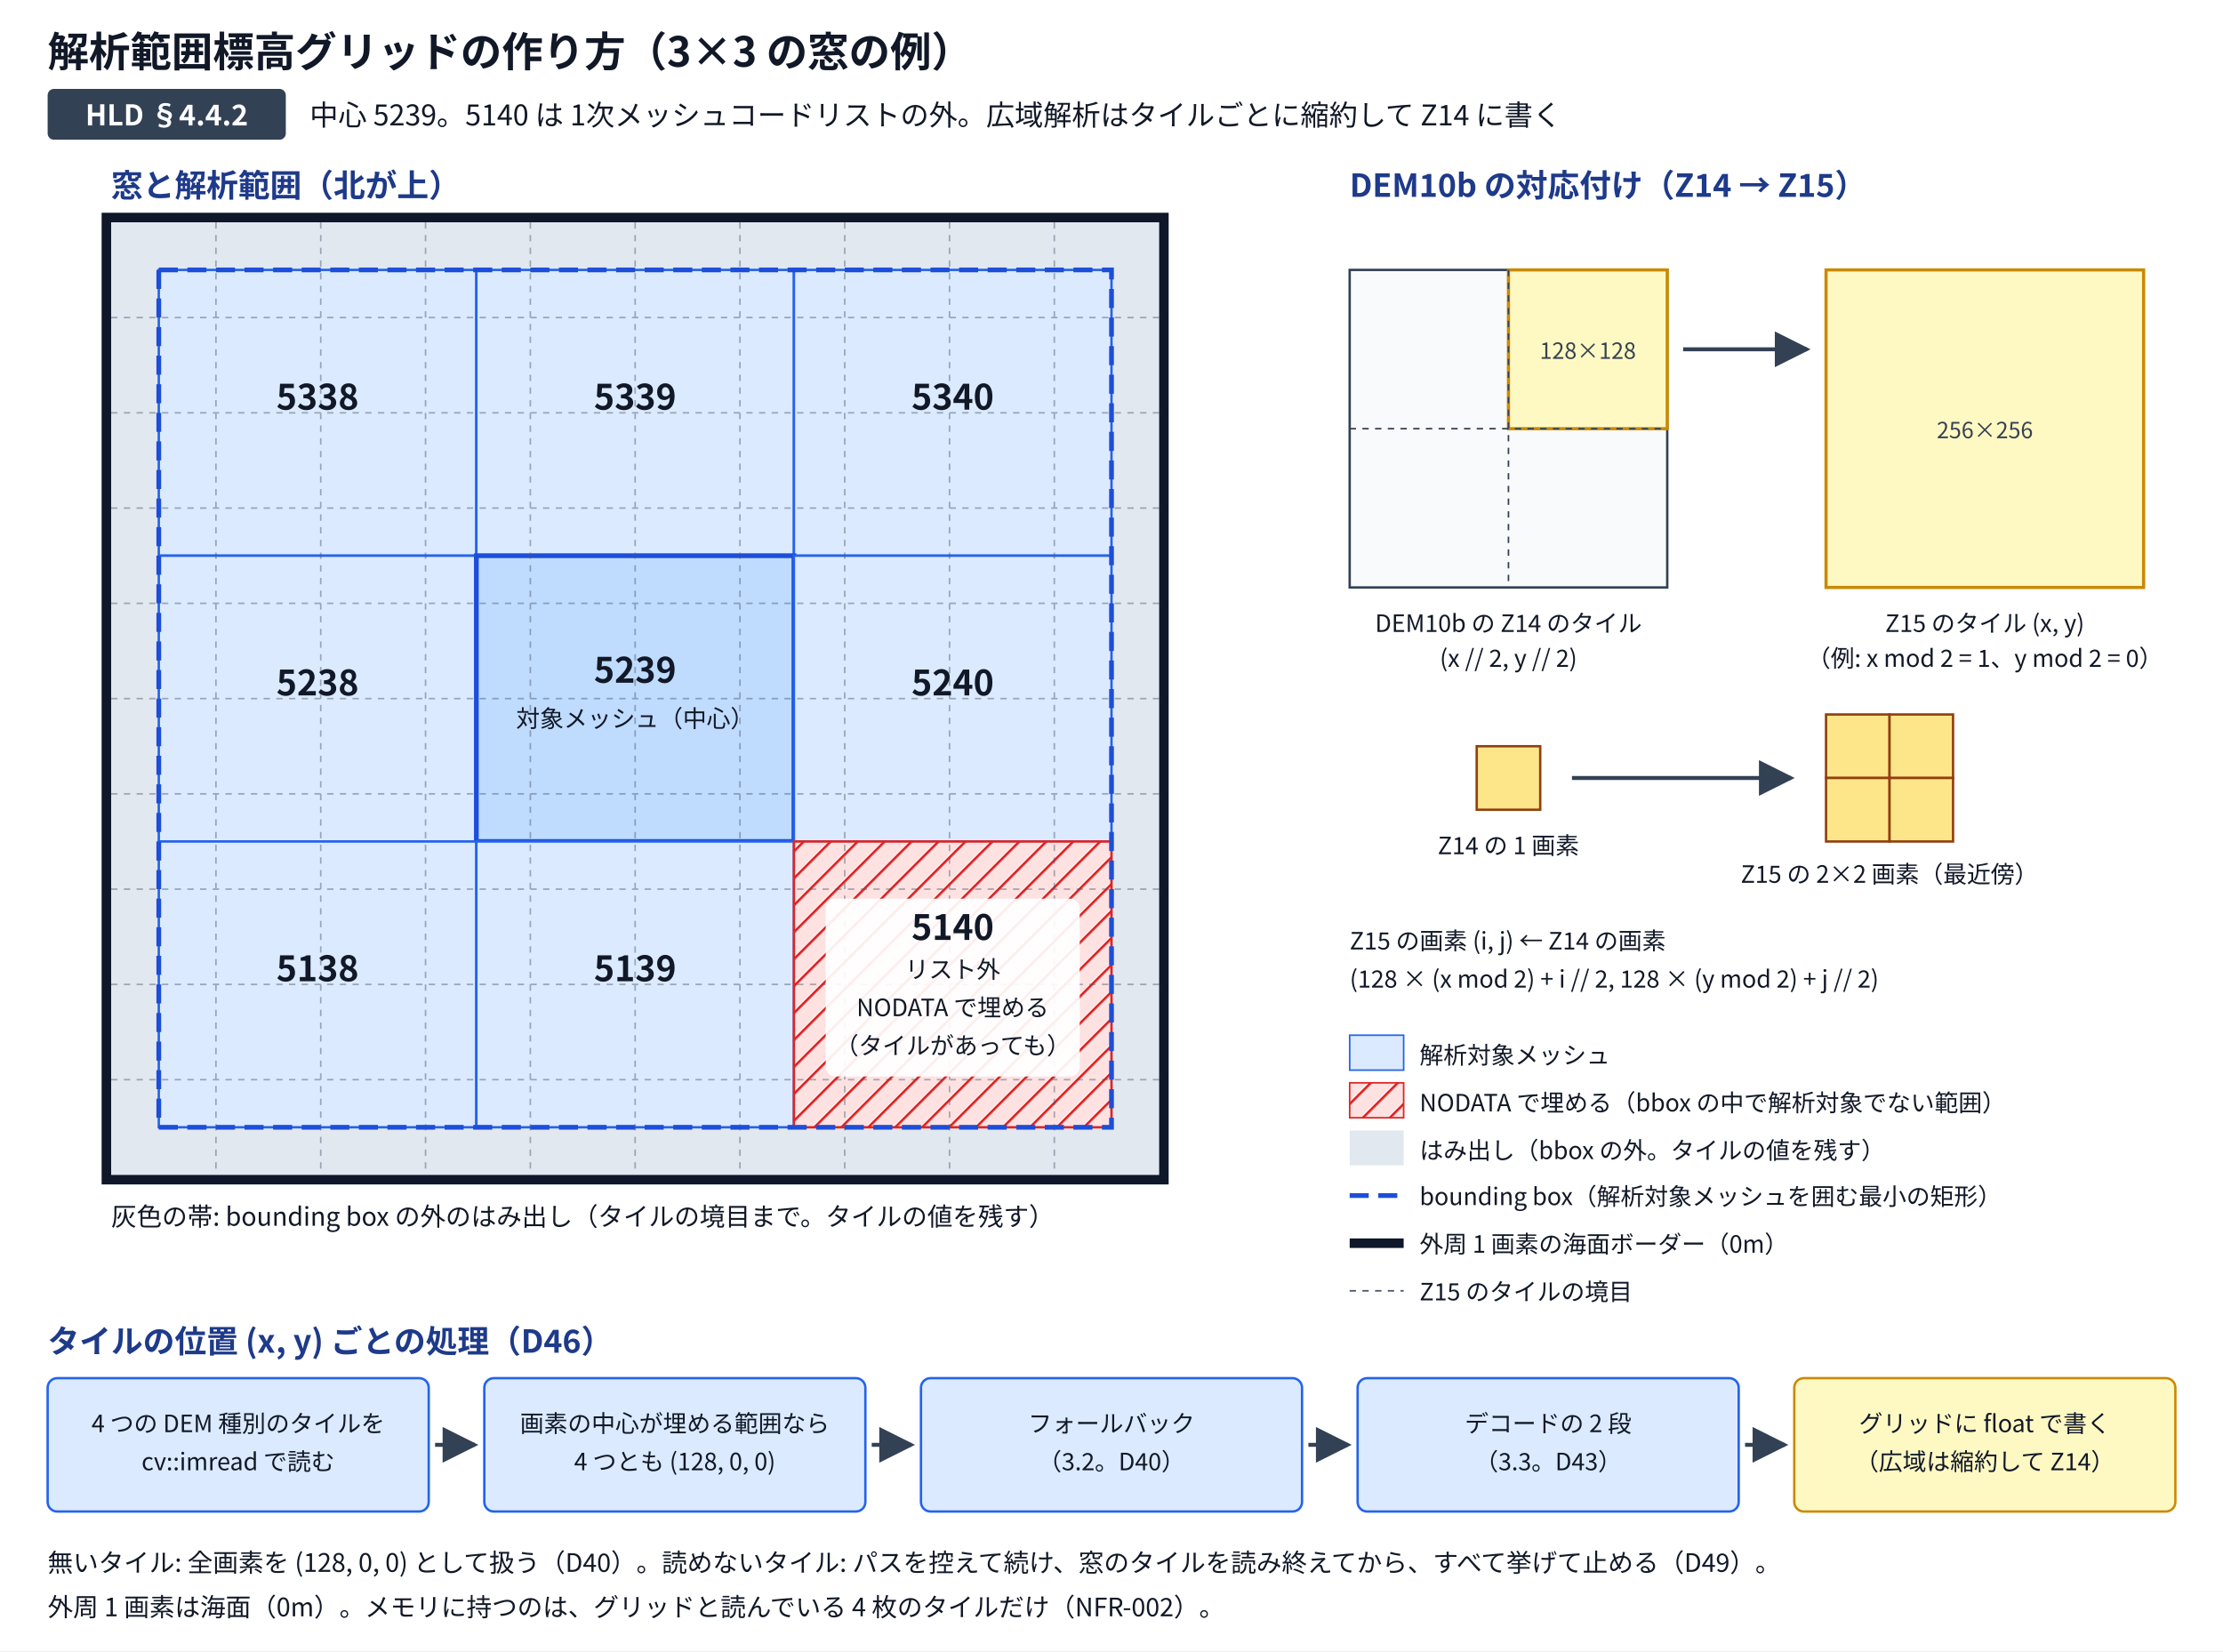
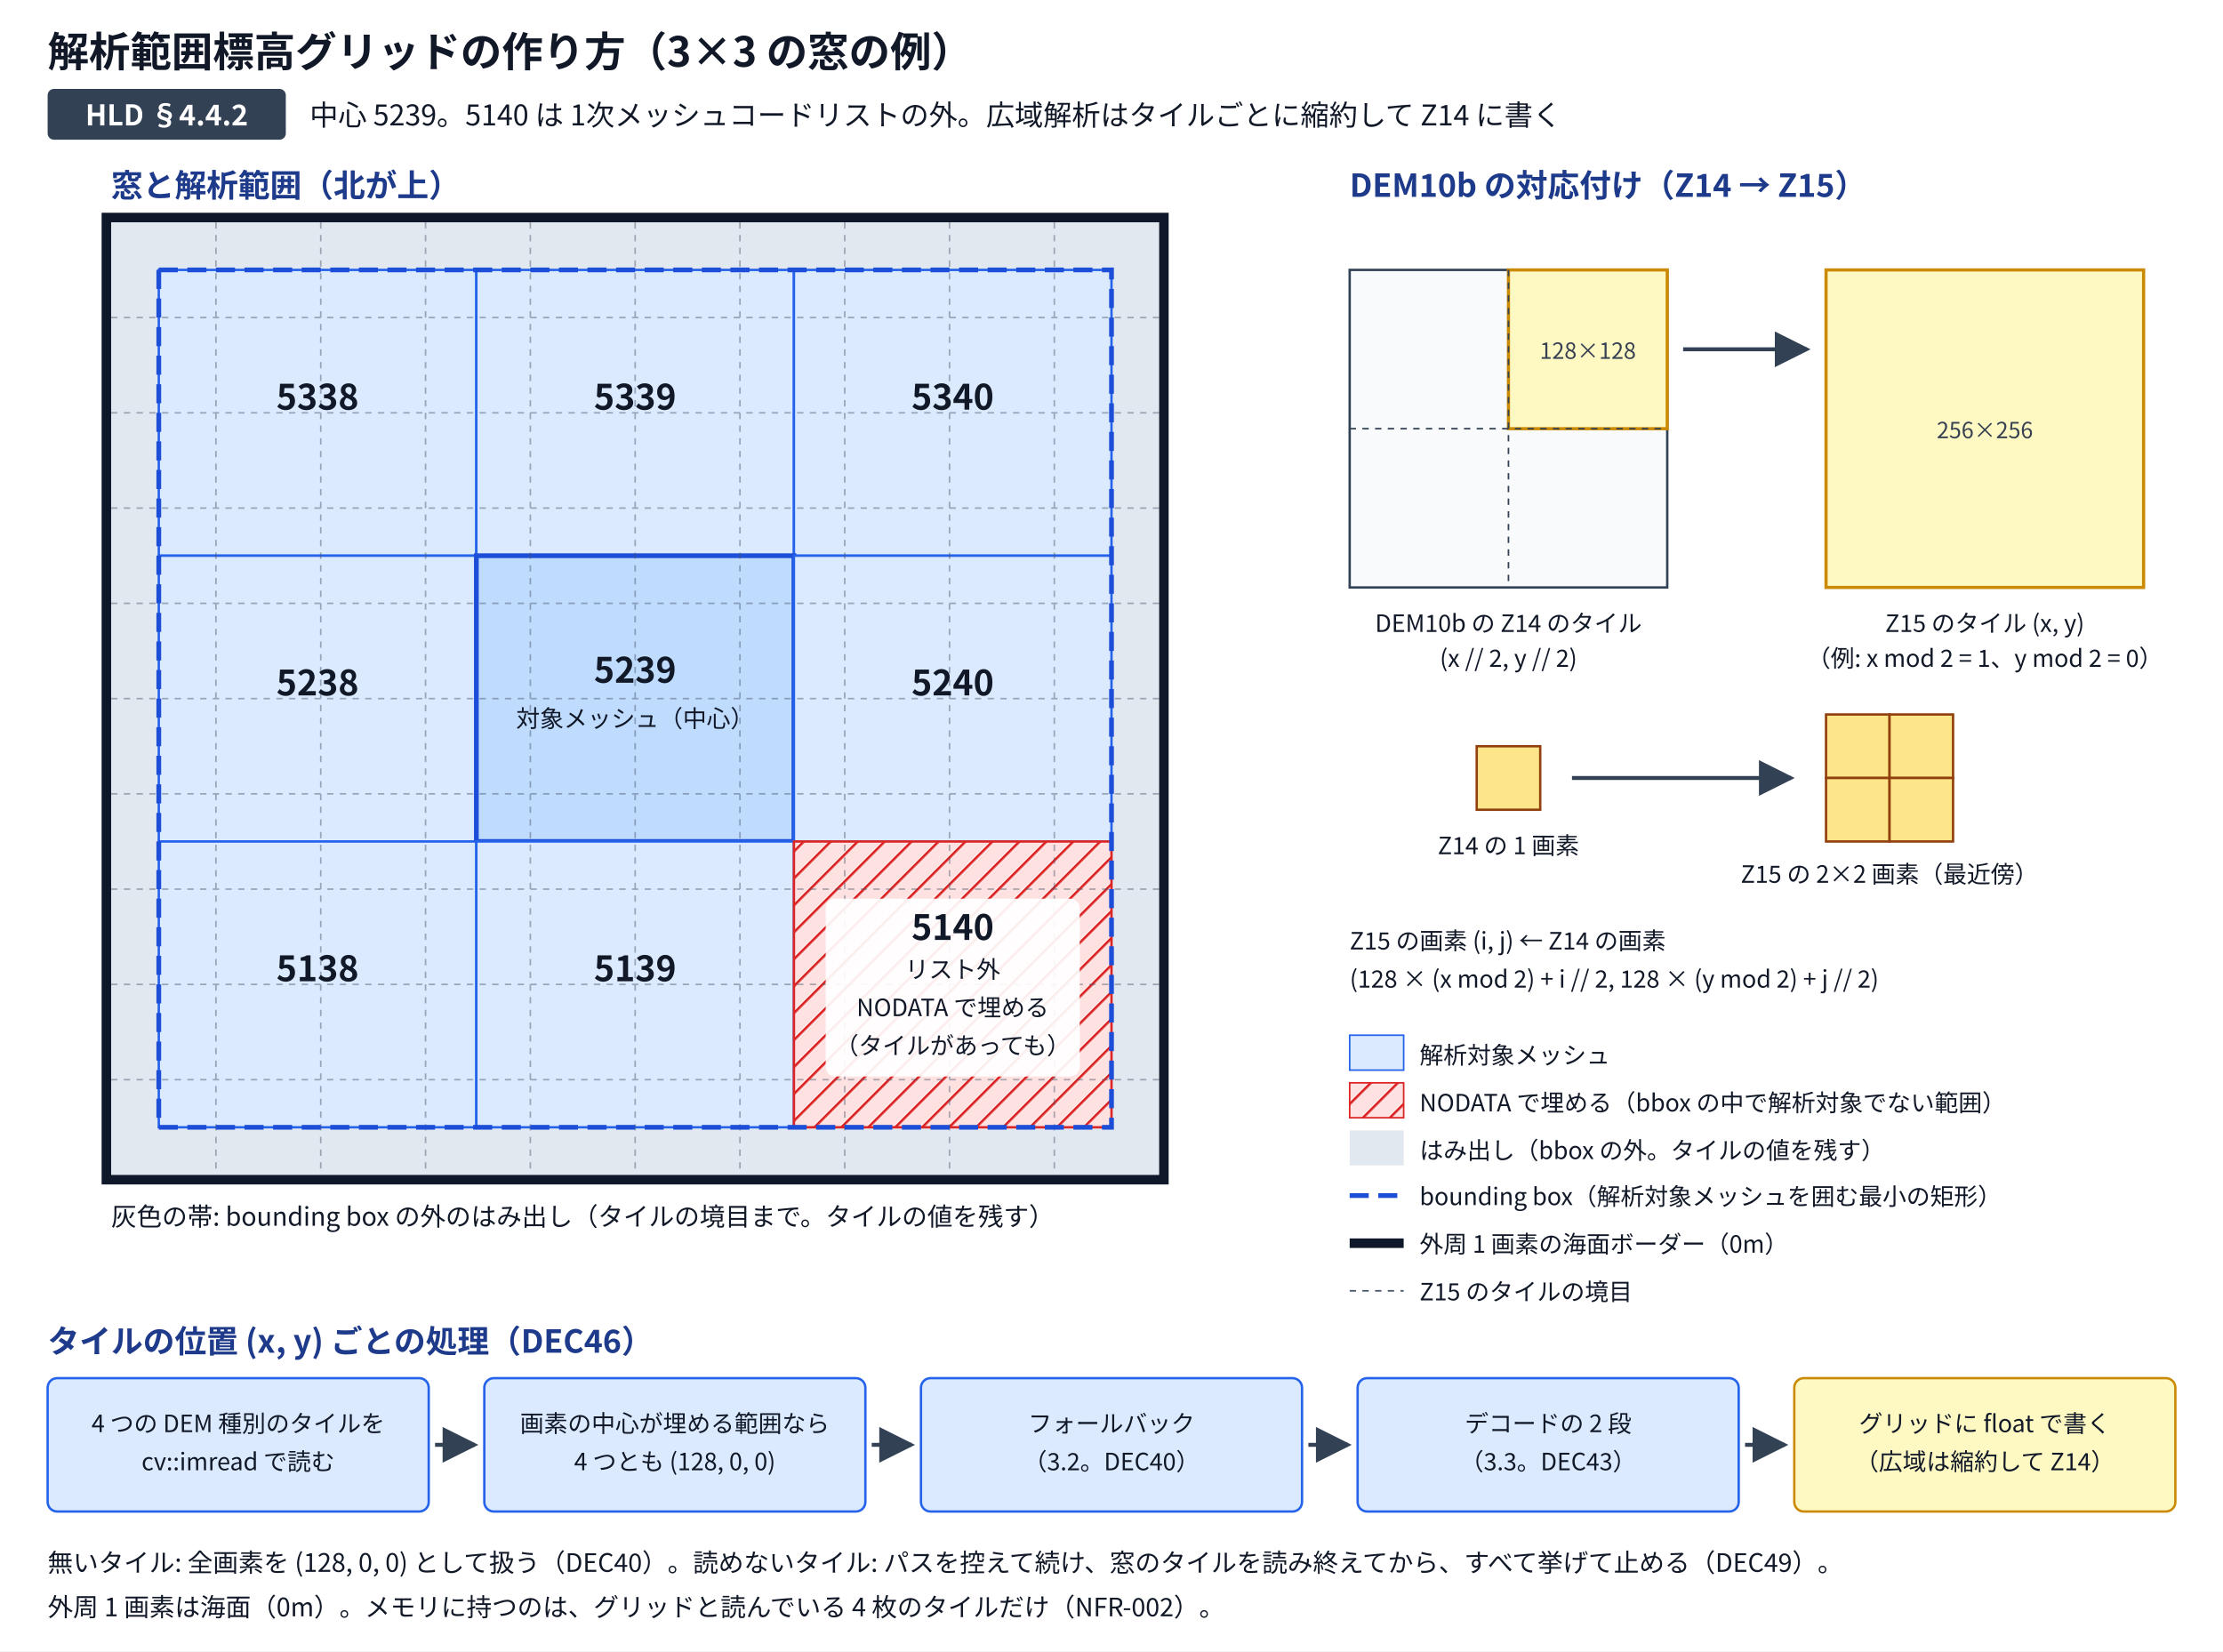
<svg xmlns="http://www.w3.org/2000/svg" width="1400" height="1040" viewBox="0 0 1400 1040" role="img" aria-label="解析範囲標高グリッドの作り方">
  <style>svg { font-family: "Noto Sans CJK JP", "Noto Sans JP", "Hiragino Sans", "Yu Gothic", "Meiryo", sans-serif; background: #fff; }
text { font-size: 18px; fill: #111827; }
.b { font-weight: 700; } .ttl { font-size: 26px; font-weight: 700; }
.w { fill: #fff; font-weight: 700; }
.s { font-size: 15px; } .m { font-size: 16px; } .p { font-size: 14px; fill: #374151; }
.code { font-size: 22px; font-weight: 700; }
.cap { font-size: 20px; font-weight: 700; fill: #1e3a8a; }</style>
  <rect width="100%" height="100%" fill="#ffffff" />
  <defs>
    <marker id="ah1" viewBox="0 0 10 10" refX="9" refY="5" markerWidth="9" markerHeight="9" orient="auto-start-reverse">
      <path d="M0,0 L10,5 L0,10 z" fill="#334155" />
    </marker>
    <pattern id="hatch" width="12" height="12" patternUnits="userSpaceOnUse" patternTransform="rotate(45)">
      <rect width="12" height="12" fill="#fee2e2" />
      <line x1="0" y1="0" x2="0" y2="12" stroke="#dc2626" stroke-width="3" />
    </pattern>
  </defs>
  <text x="30" y="42" class="ttl">解析範囲標高グリッドの作り方（3×3 の窓の例）</text>
  <rect x="30" y="56" width="150" height="32" rx="4" fill="#334155" />
  <text x="105" y="79" class="w" text-anchor="middle">HLD §4.4.2</text>
  <text x="195" y="79">中心 5239。5140 は 1次メッシュコードリストの外。広域解析はタイルごとに縮約して Z14 に書く</text>
  <text x="70" y="124" class="cap">窓と解析範囲（北が上）</text>
  <rect x="70" y="140" width="660" height="600" fill="#e2e8f0" />
  <rect x="100" y="170" width="200" height="180" fill="#dbeafe" stroke="#2563eb" stroke-width="1.5" />
  <rect x="300" y="170" width="200" height="180" fill="#dbeafe" stroke="#2563eb" stroke-width="1.5" />
  <rect x="500" y="170" width="200" height="180" fill="#dbeafe" stroke="#2563eb" stroke-width="1.5" />
  <rect x="100" y="350" width="200" height="180" fill="#dbeafe" stroke="#2563eb" stroke-width="1.5" />
  <rect x="300" y="350" width="200" height="180" fill="#bfdbfe" stroke="#1d4ed8" stroke-width="3" />
  <rect x="500" y="350" width="200" height="180" fill="#dbeafe" stroke="#2563eb" stroke-width="1.5" />
  <rect x="100" y="530" width="200" height="180" fill="#dbeafe" stroke="#2563eb" stroke-width="1.5" />
  <rect x="300" y="530" width="200" height="180" fill="#dbeafe" stroke="#2563eb" stroke-width="1.5" />
  <rect x="500" y="530" width="200" height="180" fill="url(#hatch)" stroke="#dc2626" stroke-width="1.5" />
  <g stroke="#475569" stroke-width="1" stroke-dasharray="4 4" opacity="0.45">
    <line x1="136" y1="140" x2="136" y2="740" />
    <line x1="202" y1="140" x2="202" y2="740" />
    <line x1="268" y1="140" x2="268" y2="740" />
    <line x1="334" y1="140" x2="334" y2="740" />
    <line x1="400" y1="140" x2="400" y2="740" />
    <line x1="466" y1="140" x2="466" y2="740" />
    <line x1="532" y1="140" x2="532" y2="740" />
    <line x1="598" y1="140" x2="598" y2="740" />
    <line x1="664" y1="140" x2="664" y2="740" />
    <line x1="70" y1="200" x2="730" y2="200" />
    <line x1="70" y1="260" x2="730" y2="260" />
    <line x1="70" y1="320" x2="730" y2="320" />
    <line x1="70" y1="380" x2="730" y2="380" />
    <line x1="70" y1="440" x2="730" y2="440" />
    <line x1="70" y1="500" x2="730" y2="500" />
    <line x1="70" y1="560" x2="730" y2="560" />
    <line x1="70" y1="620" x2="730" y2="620" />
    <line x1="70" y1="680" x2="730" y2="680" />
  </g>
  <rect x="100" y="170" width="600" height="540" fill="none" stroke="#1d4ed8" stroke-width="3" stroke-dasharray="12 6" />
  <rect x="67" y="137" width="666" height="606" fill="none" stroke="#0f172a" stroke-width="6" />
  <text x="200" y="258" class="code" text-anchor="middle">5338</text>
  <text x="400" y="258" class="code" text-anchor="middle">5339</text>
  <text x="600" y="258" class="code" text-anchor="middle">5340</text>
  <text x="200" y="438" class="code" text-anchor="middle">5238</text>
  <text x="400" y="430" class="code" text-anchor="middle">5239</text>
  <text x="400" y="458" class="s" text-anchor="middle">対象メッシュ（中心）</text>
  <text x="600" y="438" class="code" text-anchor="middle">5240</text>
  <text x="200" y="618" class="code" text-anchor="middle">5138</text>
  <text x="400" y="618" class="code" text-anchor="middle">5139</text>
  <rect x="520" y="566" width="160" height="112" rx="6" fill="#ffffff" opacity="0.92" />
  <text x="600" y="592" class="code" text-anchor="middle">5140</text>
  <text x="600" y="616" class="s" text-anchor="middle">リスト外</text>
  <text x="600" y="640" class="s" text-anchor="middle">NODATA で埋める</text>
  <text x="600" y="664" class="s" text-anchor="middle">（タイルがあっても）</text>
  <text x="70" y="772" class="m">灰色の帯: bounding box の外のはみ出し（タイルの境目まで。タイルの値を残す）</text>
  <text x="850" y="124" class="cap">DEM10b の対応付け（Z14 → Z15）</text>
  <rect x="850" y="170" width="200" height="200" fill="#f8fafc" stroke="#334155" stroke-width="1.5" />
  <rect x="950" y="170" width="100" height="100" fill="#fef9c3" stroke="#ca8a04" stroke-width="2" />
  <line x1="950" y1="170" x2="950" y2="370" stroke="#334155" stroke-width="1" stroke-dasharray="4 4" />
  <line x1="850" y1="270" x2="1050" y2="270" stroke="#334155" stroke-width="1" stroke-dasharray="4 4" />
  <text x="1000" y="226" class="p" text-anchor="middle">128×128</text>
  <text x="950" y="398" class="s" text-anchor="middle">DEM10b の Z14 のタイル</text>
  <text x="950" y="420" class="s" text-anchor="middle">(x // 2, y // 2)</text>
  <polyline points="1060,220 1138,220" fill="none" stroke="#334155" stroke-width="2.5" marker-end="url(#ah1)" />
  <rect x="1150" y="170" width="200" height="200" fill="#fef9c3" stroke="#ca8a04" stroke-width="2" />
  <text x="1250" y="276" class="p" text-anchor="middle">256×256</text>
  <text x="1250" y="398" class="s" text-anchor="middle">Z15 のタイル (x, y)</text>
  <text x="1250" y="420" class="s" text-anchor="middle">（例: x mod 2 = 1、y mod 2 = 0）</text>
  <rect x="930" y="470" width="40" height="40" fill="#fde68a" stroke="#92400e" stroke-width="1.5" />
  <polyline points="990,490 1128,490" fill="none" stroke="#334155" stroke-width="2.5" marker-end="url(#ah1)" />
  <rect x="1150" y="450" width="40" height="40" fill="#fde68a" stroke="#92400e" stroke-width="1.5" />
  <rect x="1190" y="450" width="40" height="40" fill="#fde68a" stroke="#92400e" stroke-width="1.5" />
  <rect x="1150" y="490" width="40" height="40" fill="#fde68a" stroke="#92400e" stroke-width="1.5" />
  <rect x="1190" y="490" width="40" height="40" fill="#fde68a" stroke="#92400e" stroke-width="1.5" />
  <text x="950" y="538" class="s" text-anchor="middle">Z14 の 1 画素</text>
  <text x="1190" y="556" class="s" text-anchor="middle">Z15 の 2×2 画素（最近傍）</text>
  <text x="850" y="598" class="s">Z15 の画素 (i, j) ← Z14 の画素</text>
  <text x="850" y="622" class="s">(128 × (x mod 2) + i // 2, 128 × (y mod 2) + j // 2)</text>
  <rect x="850" y="652" width="34" height="22" fill="#dbeafe" stroke="#2563eb" stroke-width="1" />
  <text x="894" y="670" class="s">解析対象メッシュ</text>
  <rect x="850" y="682" width="34" height="22" fill="url(#hatch)" stroke="#dc2626" stroke-width="1" />
  <text x="894" y="700" class="s">NODATA で埋める（bbox の中で解析対象でない範囲）</text>
  <rect x="850" y="712" width="34" height="22" fill="#e2e8f0" />
  <text x="894" y="730" class="s">はみ出し（bbox の外。タイルの値を残す）</text>
  <line x1="850" y1="753" x2="884" y2="753" stroke="#1d4ed8" stroke-width="3" stroke-dasharray="12 6" />
  <text x="894" y="759" class="s">bounding box（解析対象メッシュを囲む最小の矩形）</text>
  <line x1="850" y1="783" x2="884" y2="783" stroke="#0f172a" stroke-width="6" />
  <text x="894" y="789" class="s">外周 1 画素の海面ボーダー（0m）</text>
  <line x1="850" y1="813" x2="884" y2="813" stroke="#475569" stroke-width="1" stroke-dasharray="4 4" />
  <text x="894" y="819" class="s">Z15 のタイルの境目</text>
-   <text x="30" y="852" class="cap">タイルの位置 (x, y) ごとの処理（D46）</text>
+   <text x="30" y="852" class="cap">タイルの位置 (x, y) ごとの処理（DEC46）</text>
  <rect x="30" y="868" width="240" height="84" rx="6" fill="#dbeafe" stroke="#2563eb" stroke-width="1.5" />
  <text x="150" y="902" class="s" text-anchor="middle">4 つの DEM 種別のタイルを</text>
  <text x="150" y="926" class="s" text-anchor="middle">cv::imread で読む</text>
  <polyline points="274,910 299,910" fill="none" stroke="#334155" stroke-width="2.5" marker-end="url(#ah1)" />
  <rect x="305" y="868" width="240" height="84" rx="6" fill="#dbeafe" stroke="#2563eb" stroke-width="1.5" />
  <text x="425" y="902" class="s" text-anchor="middle">画素の中心が埋める範囲なら</text>
  <text x="425" y="926" class="s" text-anchor="middle">4 つとも (128, 0, 0)</text>
  <polyline points="549,910 574,910" fill="none" stroke="#334155" stroke-width="2.5" marker-end="url(#ah1)" />
  <rect x="580" y="868" width="240" height="84" rx="6" fill="#dbeafe" stroke="#2563eb" stroke-width="1.5" />
  <text x="700" y="902" class="s" text-anchor="middle">フォールバック</text>
-   <text x="700" y="926" class="s" text-anchor="middle">（3.2。D40）</text>
+   <text x="700" y="926" class="s" text-anchor="middle">（3.2。DEC40）</text>
  <polyline points="824,910 849,910" fill="none" stroke="#334155" stroke-width="2.5" marker-end="url(#ah1)" />
  <rect x="855" y="868" width="240" height="84" rx="6" fill="#dbeafe" stroke="#2563eb" stroke-width="1.5" />
  <text x="975" y="902" class="s" text-anchor="middle">デコードの 2 段</text>
-   <text x="975" y="926" class="s" text-anchor="middle">（3.3。D43）</text>
+   <text x="975" y="926" class="s" text-anchor="middle">（3.3。DEC43）</text>
  <polyline points="1099,910 1124,910" fill="none" stroke="#334155" stroke-width="2.5" marker-end="url(#ah1)" />
  <rect x="1130" y="868" width="240" height="84" rx="6" fill="#fef9c3" stroke="#ca8a04" stroke-width="1.5" />
  <text x="1250" y="902" class="s" text-anchor="middle">グリッドに float で書く</text>
  <text x="1250" y="926" class="s" text-anchor="middle">（広域は縮約して Z14）</text>
-   <text x="30" y="990" class="m">無いタイル: 全画素を (128, 0, 0) として扱う（D40）。読めないタイル: パスを控えて続け、窓のタイルを読み終えてから、すべて挙げて止める（D49）。</text>
+   <text x="30" y="990" class="m">無いタイル: 全画素を (128, 0, 0) として扱う（DEC40）。読めないタイル: パスを控えて続け、窓のタイルを読み終えてから、すべて挙げて止める（DEC49）。</text>
  <text x="30" y="1018" class="m">外周 1 画素は海面（0m）。メモリに持つのは、グリッドと読んでいる 4 枚のタイルだけ（NFR-002）。</text>
</svg>
